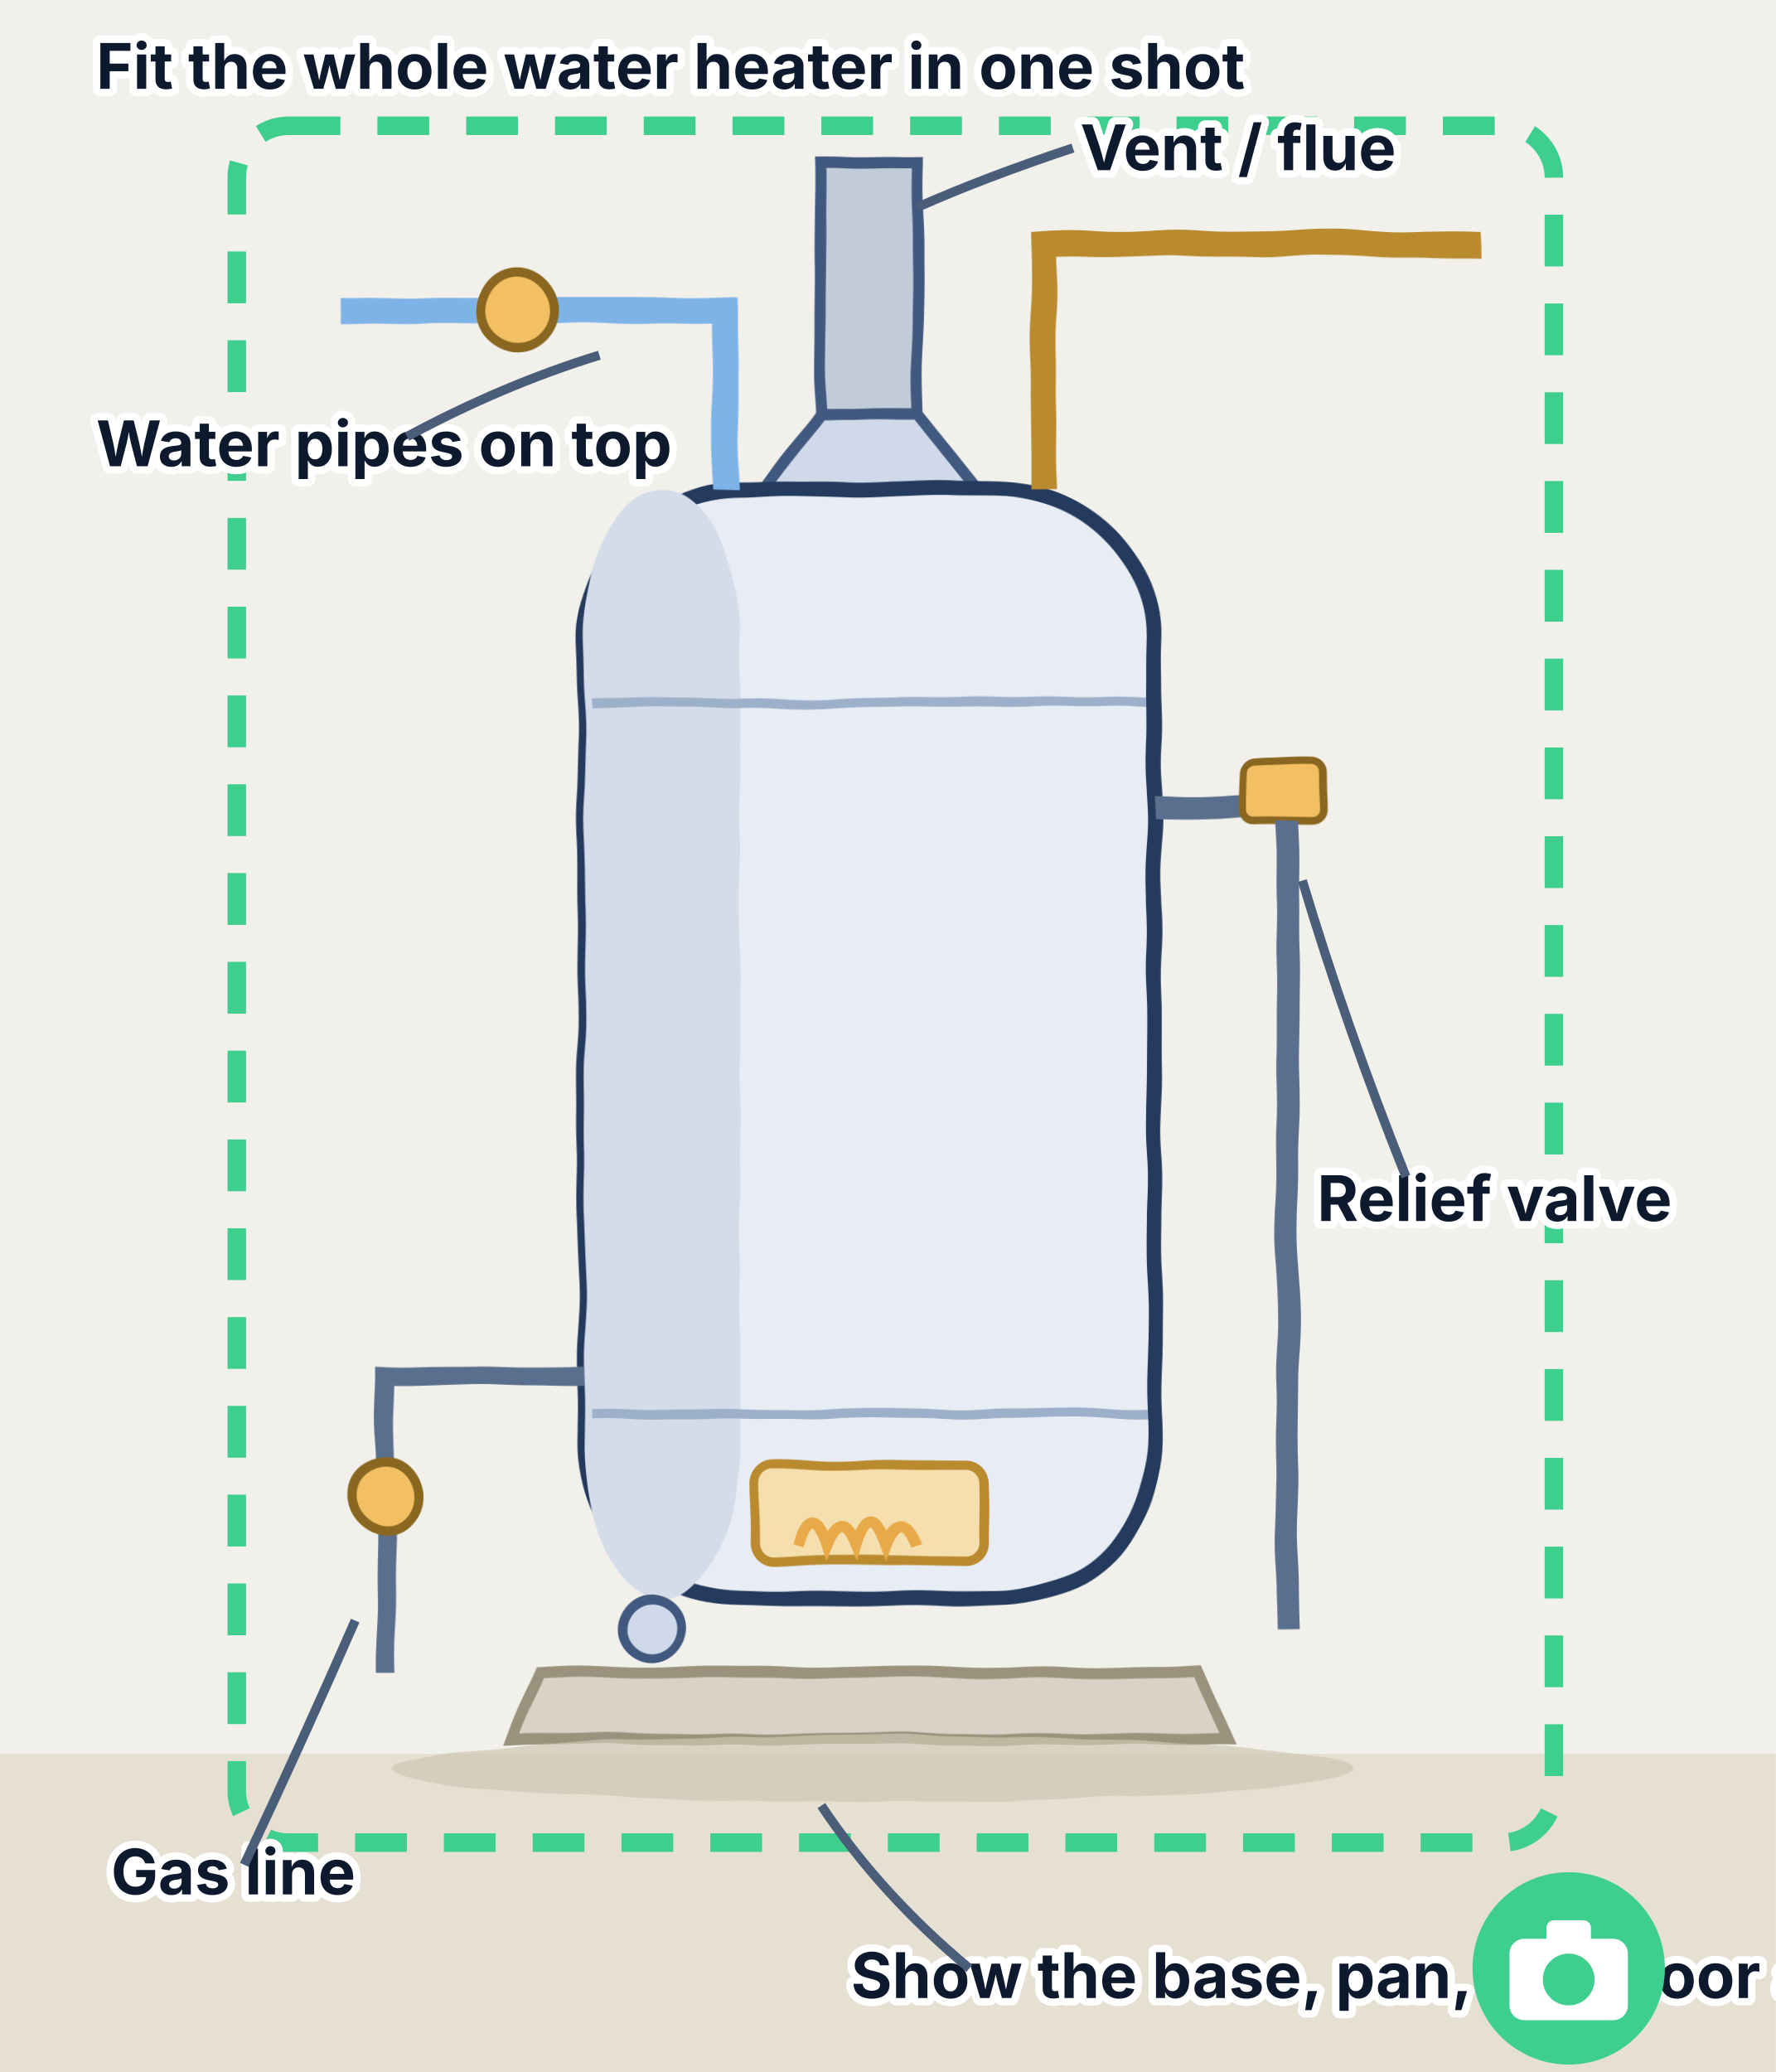
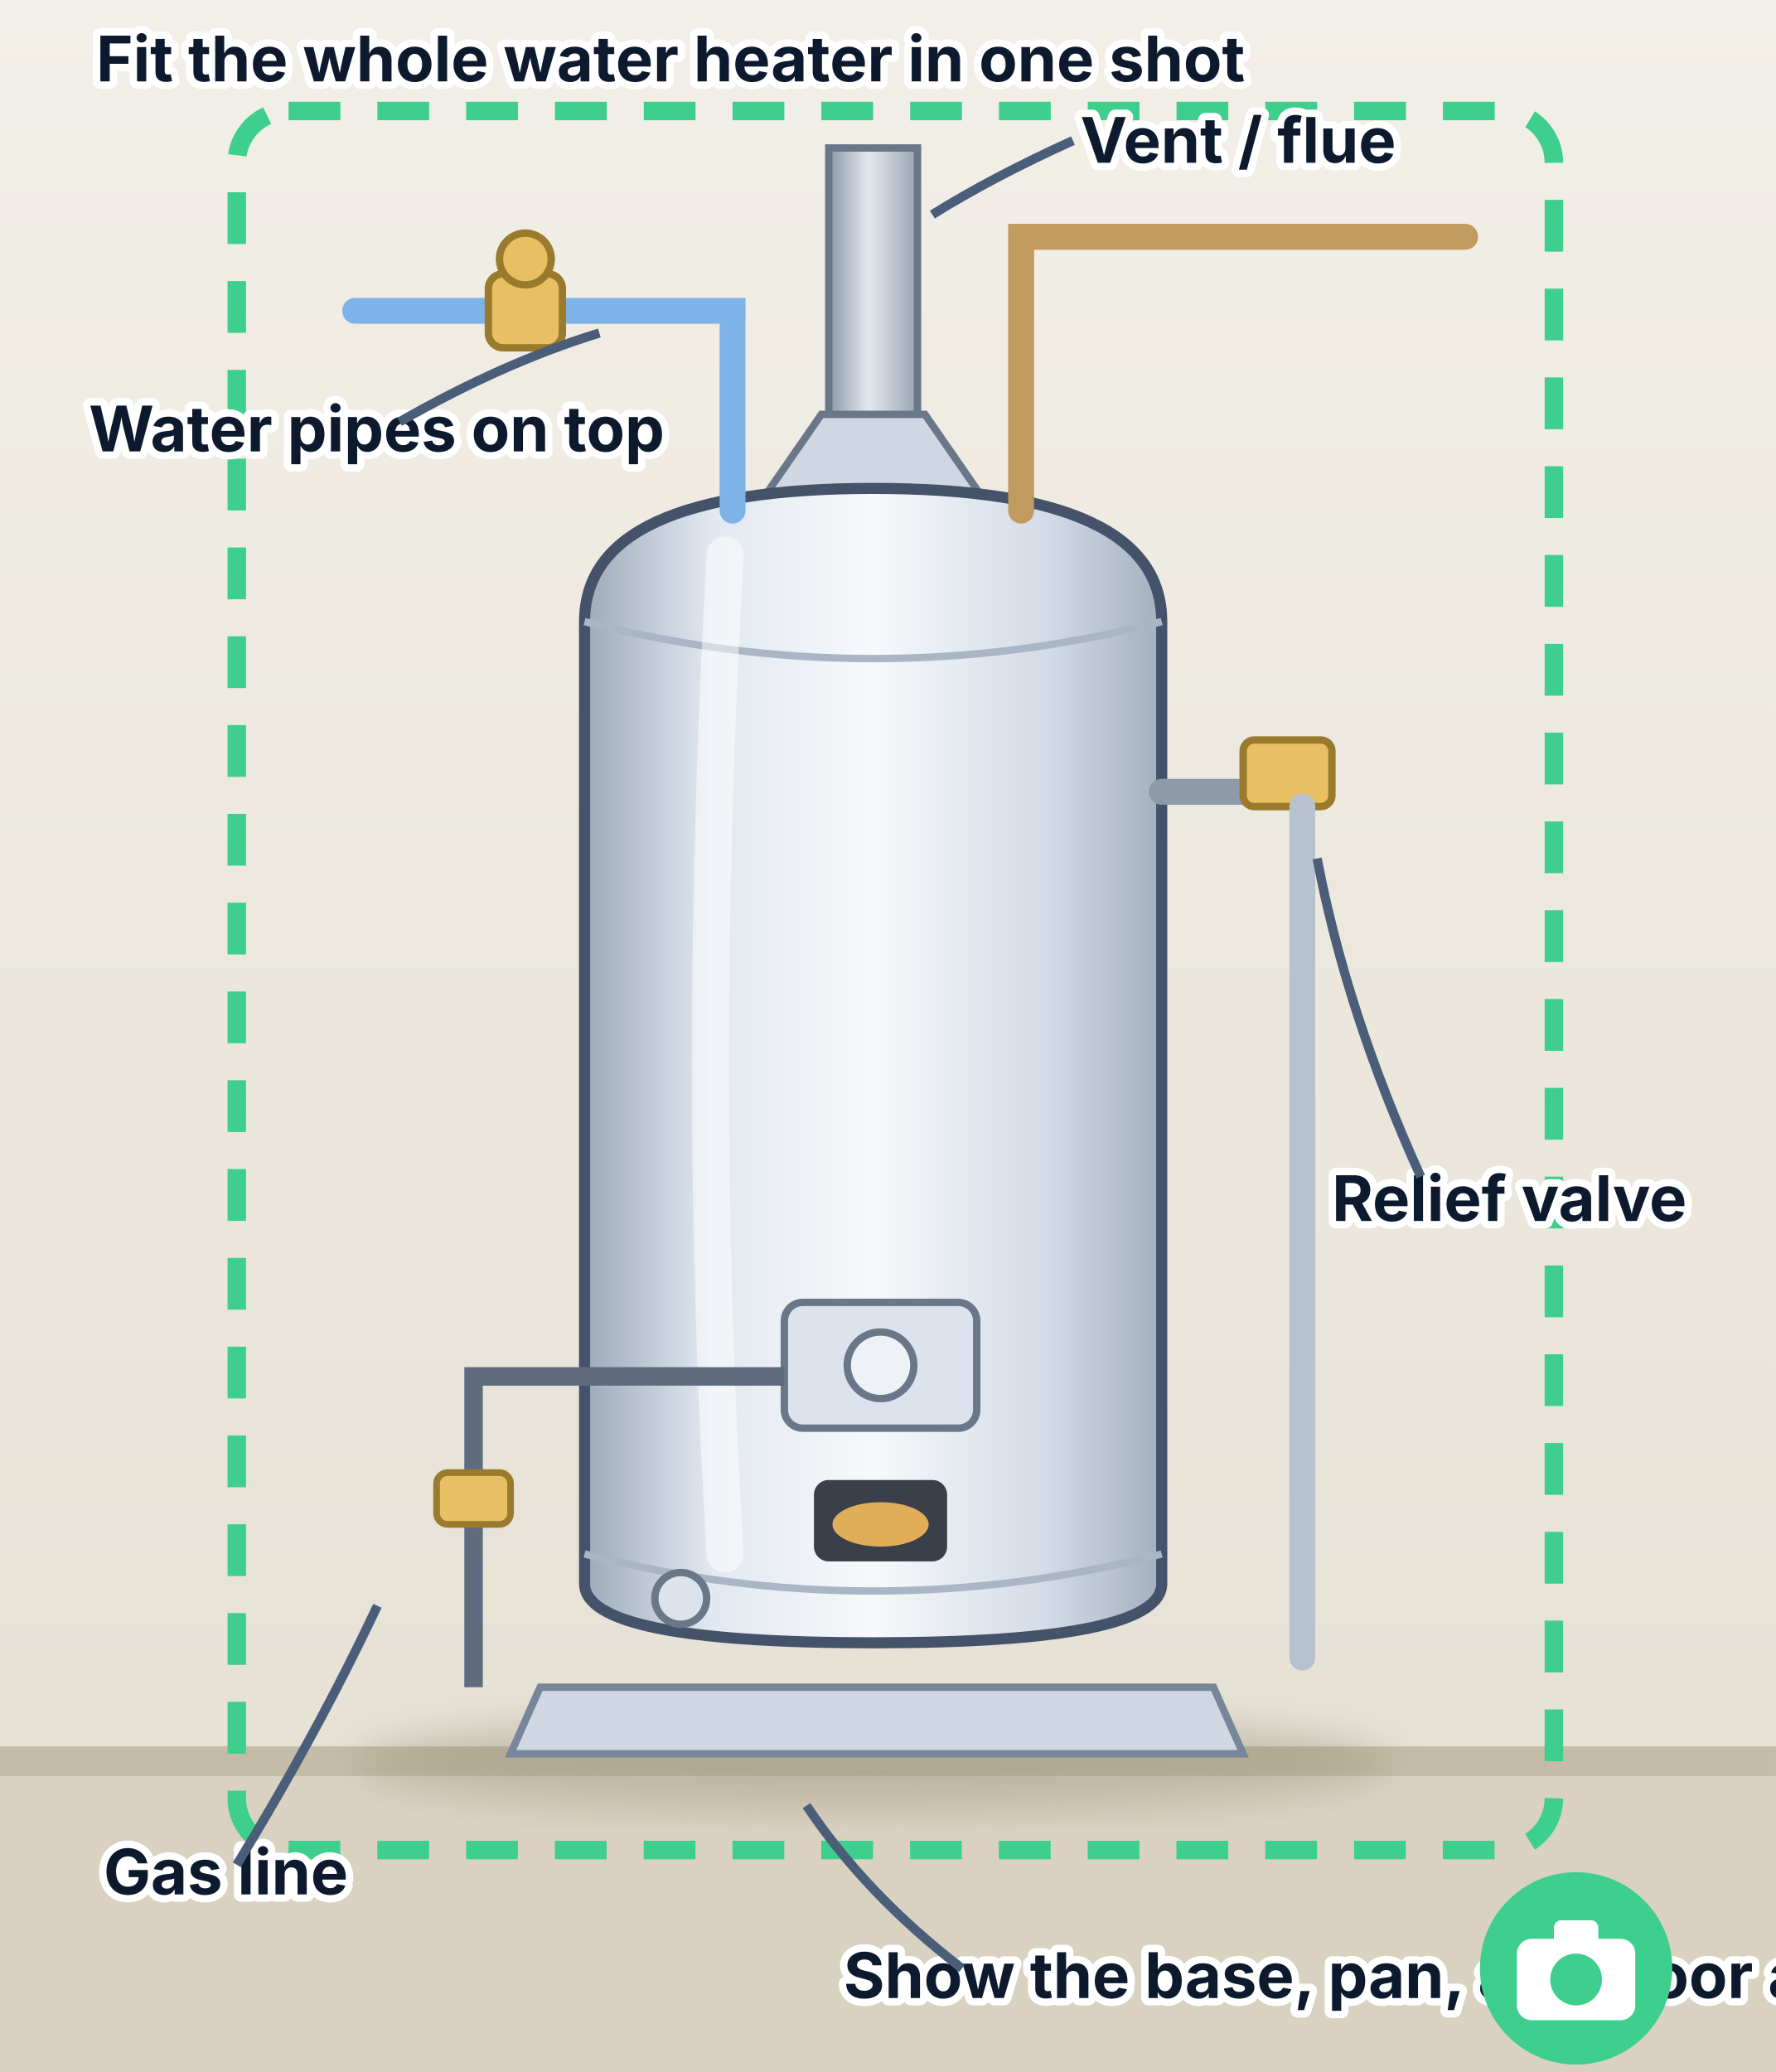
<svg xmlns="http://www.w3.org/2000/svg" viewBox="0 0 480 560" font-family="Inter, -apple-system, sans-serif">
  <defs>
-     <filter id="pencil" x="-2%" y="-2%" width="104%" height="104%">
-       <feTurbulence type="fractalNoise" baseFrequency="0.035" numOctaves="2" seed="9" result="n" />
-       <feDisplacementMap in="SourceGraphic" in2="n" scale="2.2" />
+     <linearGradient id="wtank" x1="0" y1="0" x2="1" y2="0">
+       <stop offset="0" stop-color="#9daaba" />
+       <stop offset="0.22" stop-color="#e2e8f0" />
+       <stop offset="0.5" stop-color="#f7f9fb" />
+       <stop offset="0.8" stop-color="#d3dbe6" />
+       <stop offset="1" stop-color="#a3afc0" />
+     </linearGradient>
+     <linearGradient id="wflue" x1="0" y1="0" x2="1" y2="0">
+       <stop offset="0" stop-color="#8e99a9" />
+       <stop offset="0.45" stop-color="#e4e8ee" />
+       <stop offset="1" stop-color="#98a3b3" />
+     </linearGradient>
+     <linearGradient id="wwall" x1="0" y1="0" x2="0" y2="1">
+       <stop offset="0" stop-color="#f2efe8" />
+       <stop offset="1" stop-color="#e4dfd2" />
+     </linearGradient>
+     <filter id="wsoft" x="-20%" y="-20%" width="140%" height="140%">
+       <feGaussianBlur stdDeviation="5" />
    </filter>
  </defs>
-   <rect x="0" y="0" width="480" height="560" fill="#ffffff" />
-   <rect x="0" y="0" width="480" height="474" fill="#f2f0ea" />
-   <rect x="0" y="474" width="480" height="86" fill="#e6e0d2" />
-   <line x1="0" y1="474" x2="480" y2="474" stroke="#b9b09c" stroke-width="3" filter="url(#pencil)" />
-   <g filter="url(#pencil)">
-     <rect x="222" y="44" width="26" height="88" fill="#c2cbd8" stroke="#41597e" stroke-width="3" />
-     <path d="M206 132 L264 132 L248 112 L222 112 Z" fill="#cfd9e9" stroke="#41597e" stroke-width="3" />
-     <rect x="158" y="132" width="154" height="300" rx="42" fill="#e8edf5" stroke="#243b5e" stroke-width="4" />
-     <rect x="158" y="132" width="42" height="300" rx="42" fill="#d4dcea" />
-     <line x1="160" y1="190" x2="310" y2="190" stroke="#9db0ca" stroke-width="2.5" />
-     <line x1="160" y1="382" x2="310" y2="382" stroke="#9db0ca" stroke-width="2.5" />
-     <path d="M196 132 L196 84 L92 84" stroke="#7eb3e8" stroke-width="7" fill="none" />
-     <circle cx="140" cy="84" r="10" fill="#f2c063" stroke="#8a6720" stroke-width="2.5" />
-     <path d="M282 132 L282 66 L400 66" stroke="#b98a2e" stroke-width="7" fill="none" />
-     <path d="M312 218 L348 218" stroke="#5a6f8e" stroke-width="6" />
-     <rect x="336" y="206" width="22" height="16" rx="3" fill="#f2c063" stroke="#8a6720" stroke-width="2" />
-     <path d="M348 222 L348 440" stroke="#5a6f8e" stroke-width="6" />
-     <rect x="204" y="396" width="62" height="26" rx="5" fill="#f6dfae" stroke="#b98a2e" stroke-width="2.5" />
-     <path d="M216 418 q4 -12 8 0 q4 -10 8 0 q4 -12 8 0 q4 -10 8 0" stroke="#e8a949" stroke-width="3" fill="none" />
-     <circle cx="176" cy="440" r="8" fill="#cfd9e9" stroke="#41597e" stroke-width="2.5" />
-     <path d="M158 372 L104 372 L104 452" stroke="#5a6f8e" stroke-width="5" fill="none" />
-     <circle cx="104" cy="404" r="9" fill="#f2c063" stroke="#8a6720" stroke-width="2.5" />
-     <path d="M146 452 L324 452 L332 470 L138 470 Z" fill="#d8d3c6" stroke="#9a927c" stroke-width="3" />
-     <ellipse cx="236" cy="478" rx="130" ry="9" fill="#cfc6b2" opacity="0.7" />
-   </g>
-   <rect x="64" y="34" width="356" height="464" rx="14" fill="none" stroke="#3ecf8e" stroke-width="5" stroke-dasharray="14 10" />
+   <rect x="0" y="0" width="480" height="560" fill="url(#wwall)" />
+   <rect x="0" y="472" width="480" height="88" fill="#d9d2c1" />
+   <rect x="0" y="472" width="480" height="8" fill="#c4bca7" />
+   <ellipse cx="236" cy="476" rx="140" ry="13" fill="#8d8468" opacity="0.35" filter="url(#wsoft)" />
+   <rect x="224" y="40" width="24" height="74" fill="url(#wflue)" stroke="#6a7788" stroke-width="2" />
+   <path d="M204 138 L268 138 L250 112 L222 112 Z" fill="#cfd7e2" stroke="#6a7788" stroke-width="2" />
+   <path d="M158 168 Q158 132 236 132 Q314 132 314 168 L314 428 Q314 444 236 444 Q158 444 158 428 Z" fill="url(#wtank)" stroke="#44526a" stroke-width="3" />
+   <path d="M158 168 Q236 188 314 168" fill="none" stroke="#aab6c6" stroke-width="2" />
+   <path d="M158 420 Q236 440 314 420" fill="none" stroke="#aab6c6" stroke-width="2" />
+   <path d="M196 150 Q188 290 196 420" stroke="#ffffff" stroke-width="10" opacity="0.5" stroke-linecap="round" fill="none" />
+   <path d="M198 138 L198 84 L96 84" stroke="#7eb3e8" stroke-width="7" fill="none" stroke-linecap="round" />
+   <rect x="132" y="74" width="20" height="20" rx="4" fill="#e8bf63" stroke="#9a7a2c" stroke-width="2" />
+   <circle cx="142" cy="70" r="7" fill="#e8bf63" stroke="#9a7a2c" stroke-width="2" />
+   <path d="M276 138 L276 64 L396 64" stroke="#c09a5e" stroke-width="7" fill="none" stroke-linecap="round" />
+   <path d="M314 214 L346 214" stroke="#8e99a9" stroke-width="7" stroke-linecap="round" />
+   <rect x="336" y="200" width="24" height="18" rx="3" fill="#e8bf63" stroke="#9a7a2c" stroke-width="2" />
+   <path d="M352 218 L352 448" stroke="#b7c1cf" stroke-width="7" stroke-linecap="round" />
+   <rect x="212" y="352" width="52" height="34" rx="5" fill="#dde3ec" stroke="#6a7788" stroke-width="2" />
+   <circle cx="238" cy="369" r="9" fill="#eef1f6" stroke="#6a7788" stroke-width="2" />
+   <rect x="220" y="400" width="36" height="22" rx="4" fill="#3a3f4a" />
+   <ellipse cx="238" cy="412" rx="13" ry="6" fill="#f2b95b" opacity="0.9" />
+   <path d="M212 372 L128 372 L128 456" stroke="#5f6c7f" stroke-width="5" fill="none" />
+   <rect x="118" y="398" width="20" height="14" rx="3" fill="#e8bf63" stroke="#9a7a2c" stroke-width="1.8" />
+   <circle cx="184" cy="432" r="7" fill="#dde3ec" stroke="#6a7788" stroke-width="2" />
+   <path d="M146 456 L328 456 L336 474 L138 474 Z" fill="#cfd7e2" stroke="#77869a" stroke-width="2" />
+   <rect x="64" y="30" width="356" height="470" rx="14" fill="none" stroke="#3ecf8e" stroke-width="5" stroke-dasharray="14 10" />
  <g font-size="17" font-weight="700" fill="#0d1a2e" stroke="#ffffff" stroke-width="4" paint-order="stroke" stroke-linejoin="round">
-     <text x="26" y="24">Fit the whole water heater in one shot</text>
-     <text x="292" y="46">Vent / flue</text>
-     <text x="26" y="126">Water pipes on top</text>
-     <text x="356" y="330">Relief valve</text>
-     <text x="30" y="512">Gas line</text>
-     <text x="230" y="540">Show the base, pan, and floor around it</text>
+     <text x="26" y="22">Fit the whole water heater in one shot</text>
+     <text x="292" y="44">Vent / flue</text>
+     <text x="24" y="122">Water pipes on top</text>
+     <text x="360" y="330">Relief valve</text>
+     <text x="28" y="512">Gas line</text>
+     <text x="228" y="540">Show the base, pan, and floor around it</text>
  </g>
  <g stroke="#4a5e7a" stroke-width="2.5" fill="none">
-     <path d="M290 40 q-24 8 -42 16" />
-     <path d="M110 118 q26 -14 52 -22" />
-     <path d="M380 318 q-16 -40 -28 -80" />
-     <path d="M66 504 q16 -34 30 -66" />
-     <path d="M262 532 q-24 -20 -40 -44" />
+     <path d="M290 38 q-22 10 -38 20" />
+     <path d="M108 114 q28 -16 54 -24" />
+     <path d="M384 318 q-20 -44 -28 -86" />
+     <path d="M64 504 q22 -36 38 -70" />
+     <path d="M260 532 q-26 -20 -42 -44" />
  </g>
-   <g transform="translate(398,506)">
+   <g transform="translate(400,506)">
    <circle cx="26" cy="26" r="26" fill="#3ecf8e" />
    <rect x="10" y="18" width="32" height="22" rx="4" fill="#ffffff" />
    <circle cx="26" cy="29" r="7" fill="#3ecf8e" />
    <rect x="20" y="13" width="12" height="7" rx="2" fill="#ffffff" />
  </g>
</svg>
